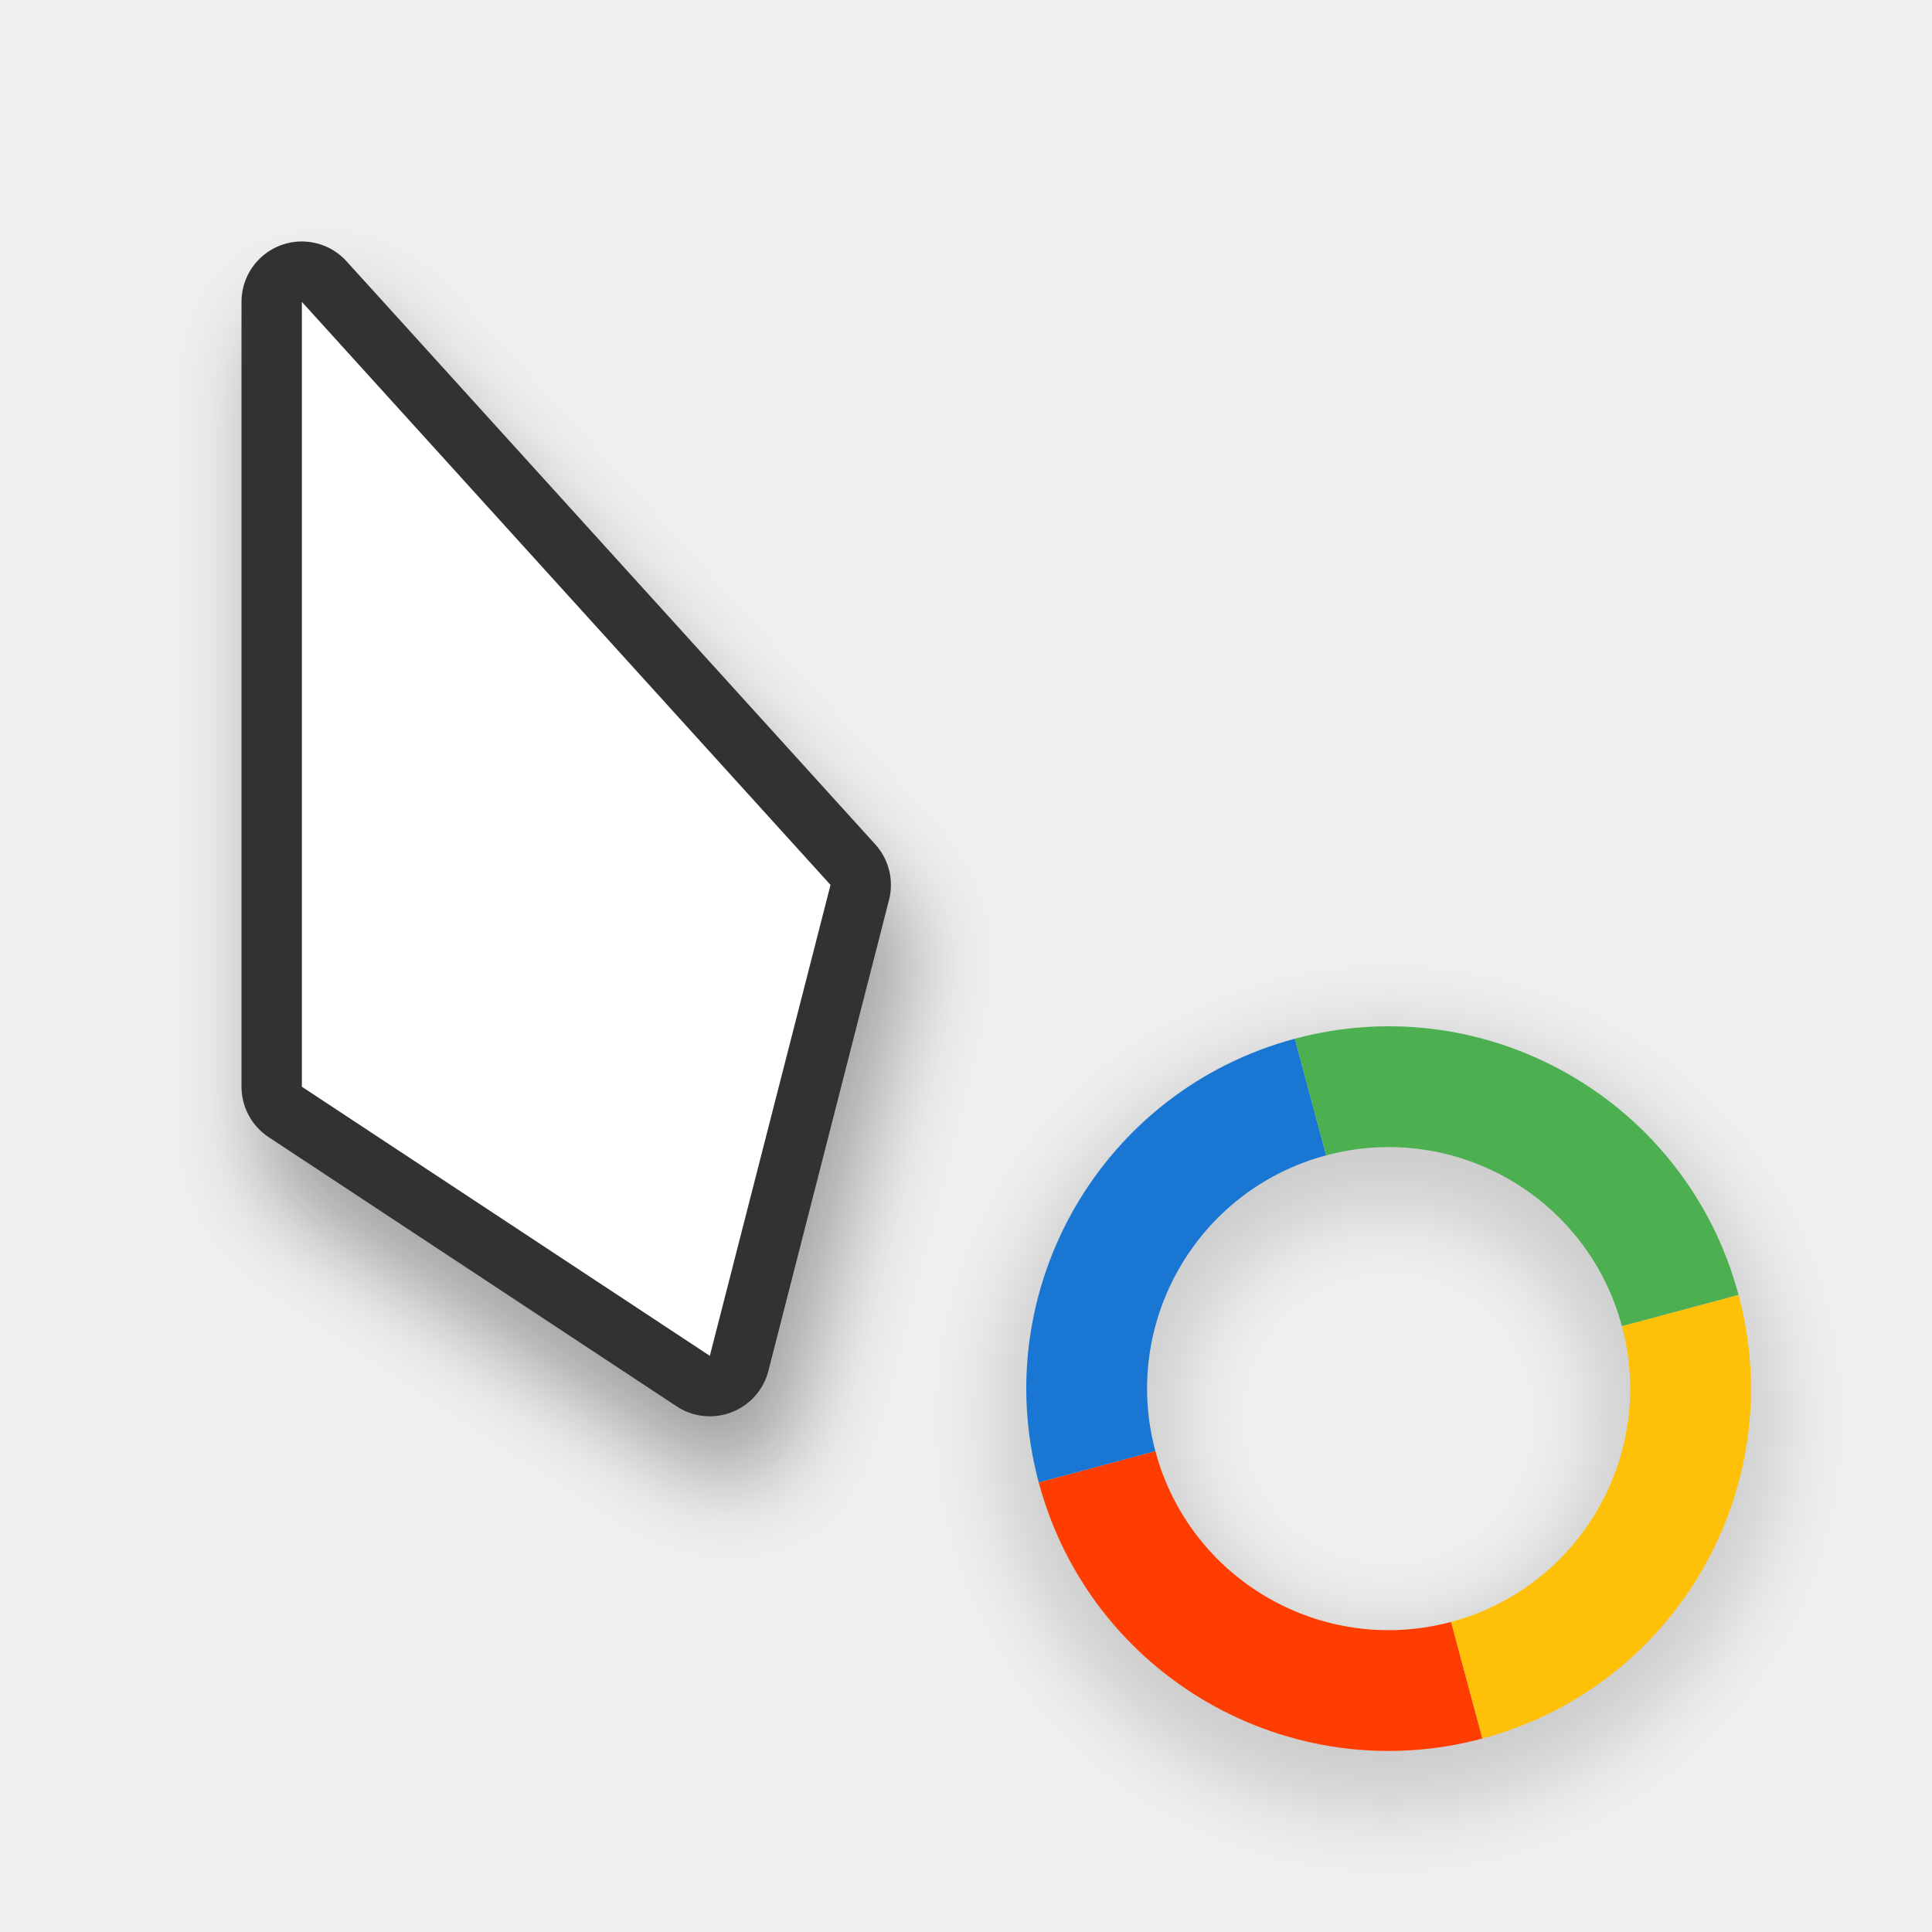
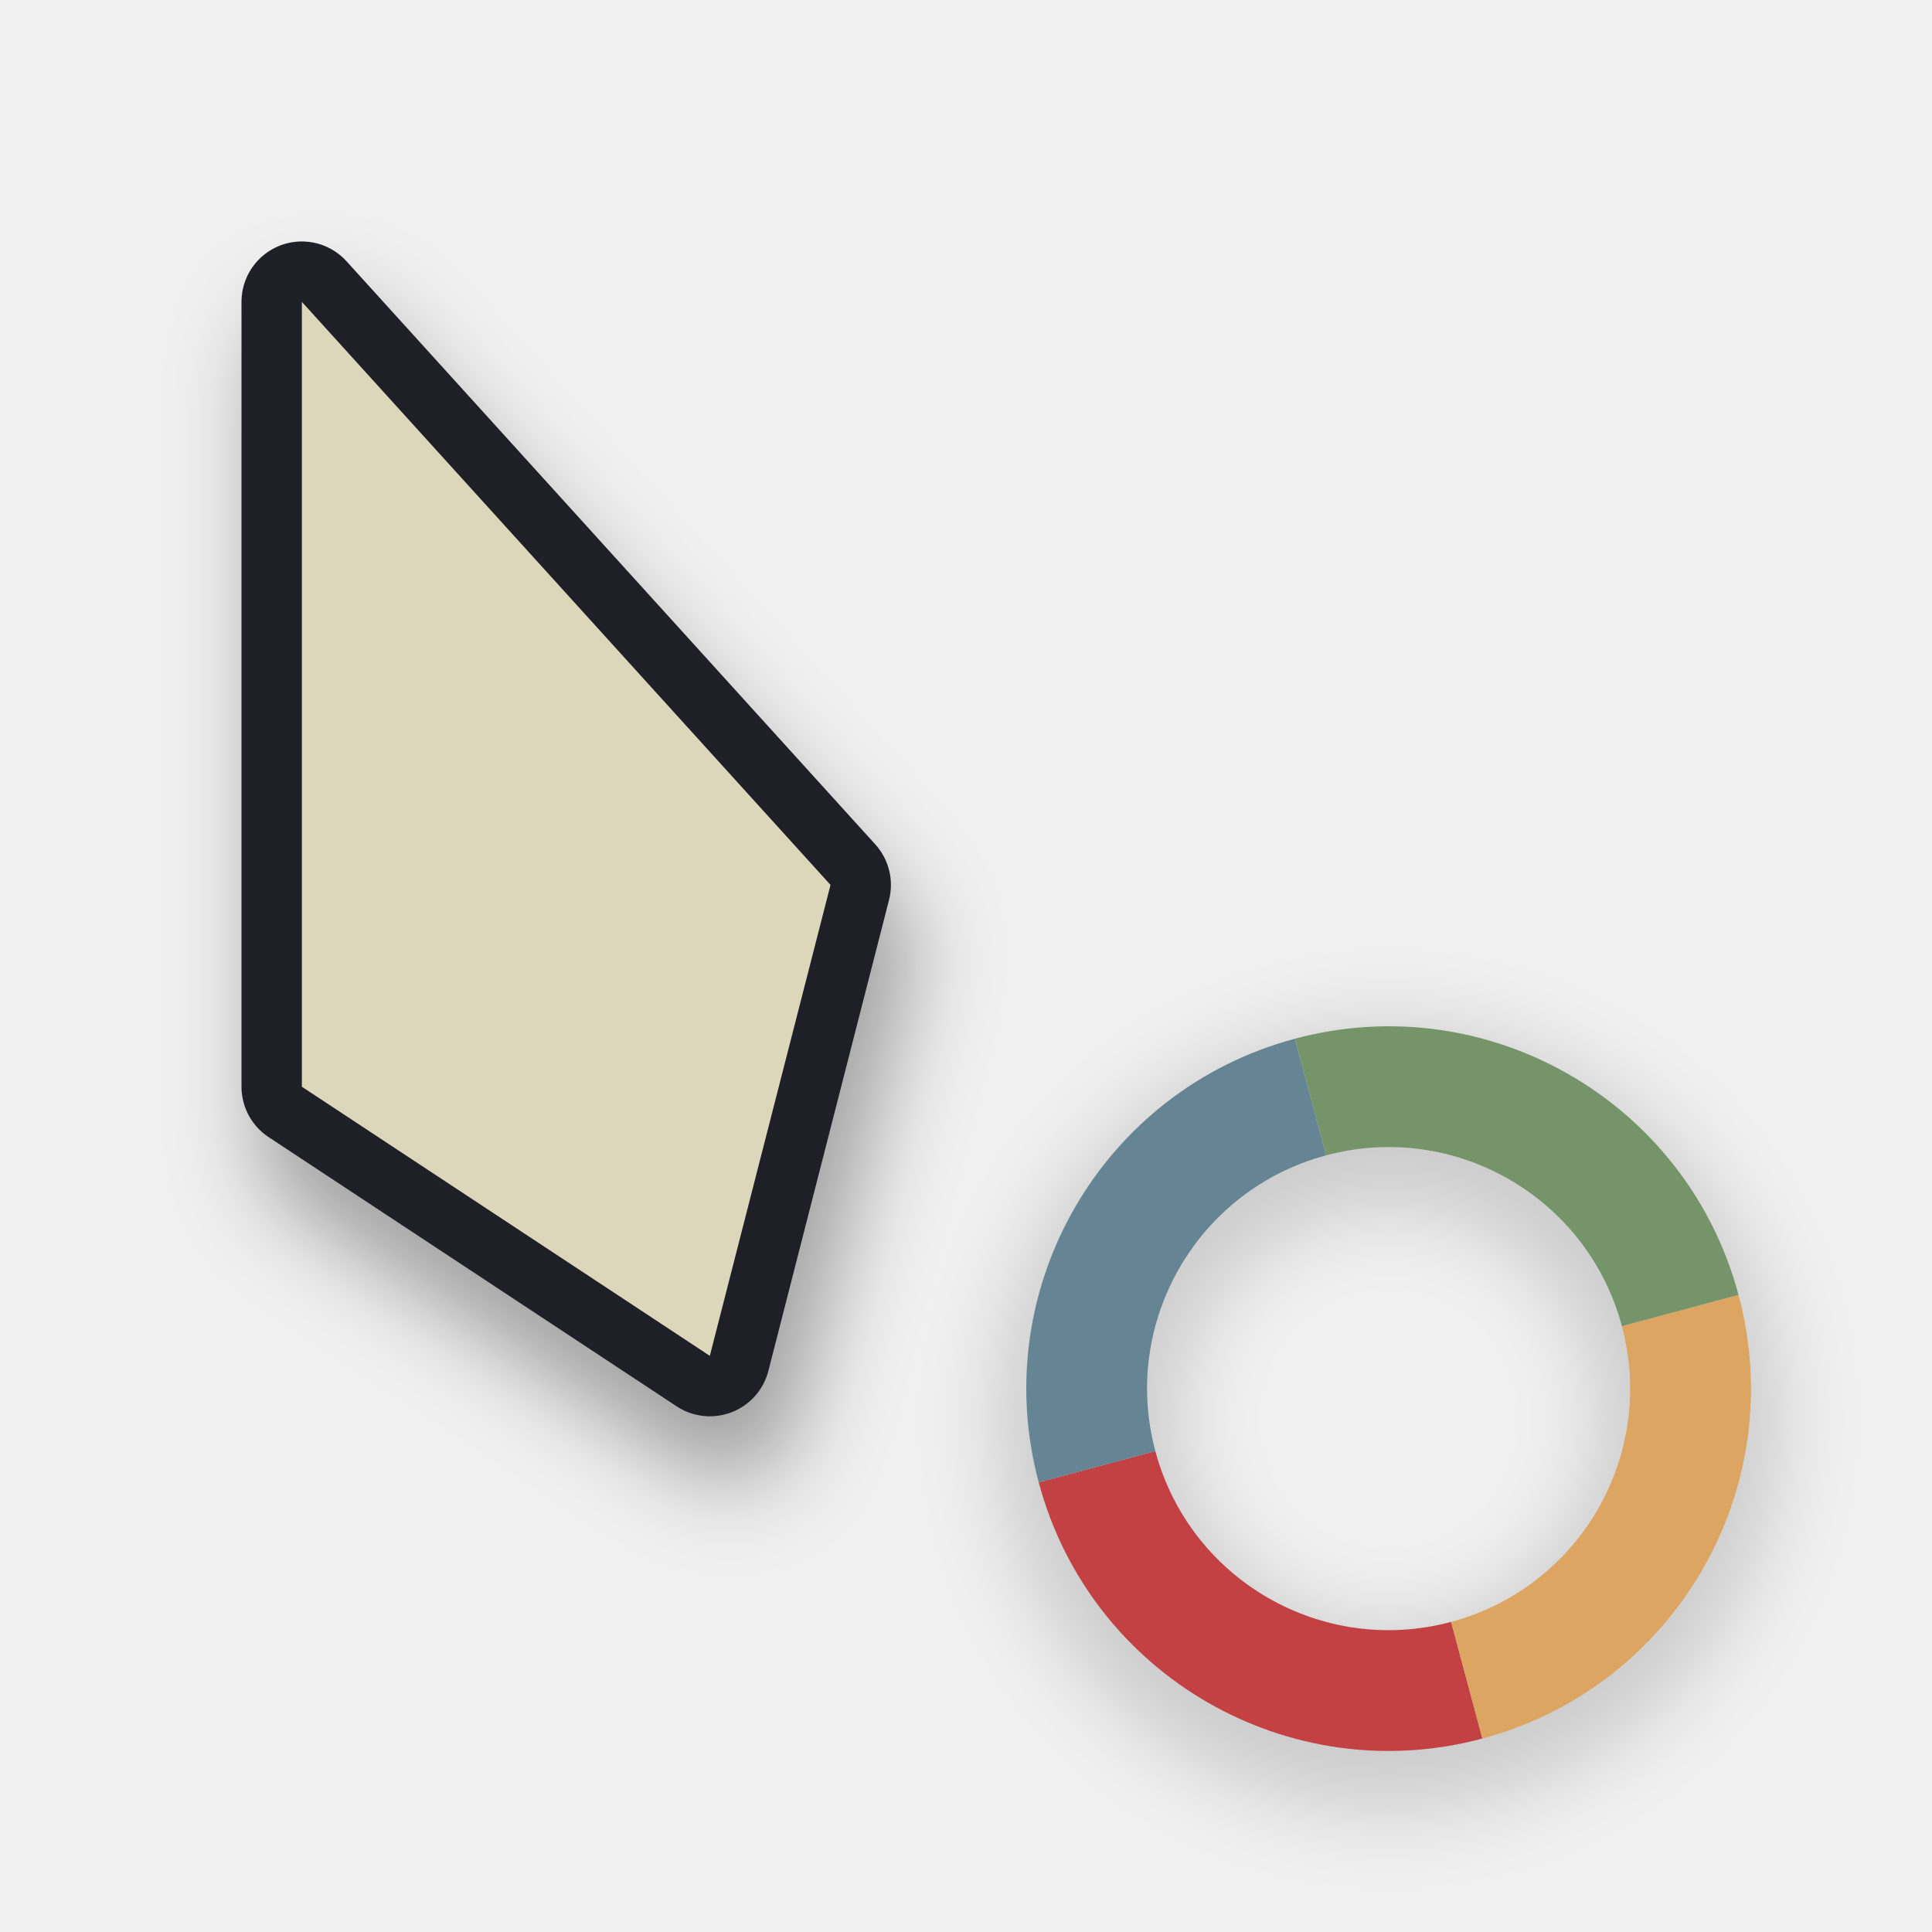
<svg xmlns="http://www.w3.org/2000/svg" width="32" height="32" version="1.1" viewBox="0 0 32 32" id="svg70">
  <defs id="defs38">
    <filter id="b" x="-.162" y="-.095" width="1.324" height="1.191" color-interpolation-filters="sRGB">
      <feGaussianBlur stdDeviation="0.628" id="feGaussianBlur2" />
    </filter>
    <filter id="h" x="-.12" y="-.12" width="1.24" height="1.24" color-interpolation-filters="sRGB">
      <feGaussianBlur stdDeviation="0.65" id="feGaussianBlur5" />
    </filter>
    <linearGradient id="g" x1="17.871" x2="17.871" y1="7.668" y2="17.893" gradientTransform="matrix(.60764 0 0 .58122 11.1 1033.5)" gradientUnits="userSpaceOnUse">
      <stop stop-color="#FBB114" offset="0" id="stop8" />
      <stop stop-color="#FF9508" offset="1" id="stop10" />
    </linearGradient>
    <linearGradient id="f" x1="23.954" x2="23.954" y1="8.61" y2="19.256" gradientTransform="matrix(.5582 0 0 .6327 11.1 1033.5)" gradientUnits="userSpaceOnUse">
      <stop stop-color="#FF645D" offset="0" id="stop13" />
      <stop stop-color="#FF4332" offset="1" id="stop15" />
    </linearGradient>
    <linearGradient id="e" x1="20.127" x2="20.127" y1="19.205" y2="29.033" gradientTransform="matrix(.65219 0 0 .54152 11.1 1033.5)" gradientUnits="userSpaceOnUse">
      <stop stop-color="#CA70E1" offset="0" id="stop18" />
      <stop stop-color="#B452CB" offset="1" id="stop20" />
    </linearGradient>
    <linearGradient id="d" x1="16.36" x2="16.36" y1="17.893" y2="28.118" gradientTransform="matrix(.60764 0 0 .58122 11.1 1033.5)" gradientUnits="userSpaceOnUse">
      <stop stop-color="#14ADF6" offset="0" id="stop23" />
      <stop stop-color="#1191F4" offset="1" id="stop25" />
    </linearGradient>
    <linearGradient id="c" x1="13.308" x2="13.308" y1="13.619" y2="24.265" gradientTransform="matrix(.5582 0 0 .6327 11.1 1033.5)" gradientUnits="userSpaceOnUse">
      <stop stop-color="#52CF30" offset="0" id="stop28" />
      <stop stop-color="#3BBD1C" offset="1" id="stop30" />
    </linearGradient>
    <linearGradient id="a" x1="11.766" x2="11.766" y1="9.377" y2="19.205" gradientTransform="matrix(.65219 0 0 .54152 11.1 1033.5)" gradientUnits="userSpaceOnUse">
      <stop stop-color="#FFD305" offset="0" id="stop33" />
      <stop stop-color="#FDCF01" offset="1" id="stop35" />
    </linearGradient>
    <filter style="color-interpolation-filters:sRGB" id="filter892" x="-0.12" width="1.24" y="-0.12" height="1.24">
      <feGaussianBlur stdDeviation="0.65" id="feGaussianBlur894" />
    </filter>
    <filter style="color-interpolation-filters:sRGB" id="filter4666" x="-0.169" width="1.337" y="-0.093" height="1.186">
      <feGaussianBlur stdDeviation="0.755" id="feGaussianBlur4668" />
    </filter>
  </defs>
  <path id="path850" d="M 23,17 A 6.5,6.5 0 0 0 16.5,23.5 6.5,6.5 0 0 0 23,30 6.5,6.5 0 0 0 29.5,23.5 6.5,6.5 0 0 0 23,17 Z m 0,3 A 3.5,3.5 0 0 1 26.5,23.5 3.5,3.5 0 0 1 23,27 3.5,3.5 0 0 1 19.5,23.5 3.5,3.5 0 0 1 23,20 Z" style="opacity:0.15;fill:#000000;paint-order:stroke fill markers;filter:url(#filter892)" />
  <g id="g4682" transform="translate(-31,1.999999)">
    <path style="color:#000000;font-style:normal;font-variant:normal;font-weight:normal;font-stretch:normal;font-size:medium;line-height:normal;font-family:sans-serif;font-variant-ligatures:normal;font-variant-position:normal;font-variant-caps:normal;font-variant-numeric:normal;font-variant-alternates:normal;font-feature-settings:normal;text-indent:0;text-align:start;text-decoration:none;text-decoration-line:none;text-decoration-style:solid;text-decoration-color:#000000;letter-spacing:normal;word-spacing:normal;text-transform:none;writing-mode:lr-tb;direction:ltr;text-orientation:mixed;dominant-baseline:auto;baseline-shift:baseline;text-anchor:start;white-space:normal;shape-padding:0;clip-rule:nonzero;display:inline;overflow:visible;visibility:visible;opacity:0.35;isolation:auto;mix-blend-mode:normal;color-interpolation:sRGB;color-interpolation-filters:linearRGB;solid-color:#000000;solid-opacity:1;vector-effect:none;fill:#000000;fill-opacity:1;fill-rule:nonzero;stroke:none;stroke-width:2;stroke-linecap:round;stroke-linejoin:round;stroke-miterlimit:4;stroke-dasharray:none;stroke-dashoffset:0;stroke-opacity:1;paint-order:stroke fill markers;filter:url(#filter4666);color-rendering:auto;image-rendering:auto;shape-rendering:auto;text-rendering:auto;enable-background:accumulate" d="m 36.379,3.07 a 1,1 0 0 0 -1.033,1 v 13 a 1,1 0 0 0 0.449,0.834 l 6.758,4.459 a 1,1 0 0 0 1.52,-0.588 l 1.998,-7.799 A 1,1 0 0 0 45.844,13.057 L 37.086,3.398 A 1,1 0 0 0 36.379,3.07 Z M 37.346,6.662 44,14 42.482,19.92 37.346,16.531 Z" id="path4556" />
-     <path id="path4552" d="M 36.033,2 A 1,1 0 0 0 35,3 v 13 a 1,1 0 0 0 0.449,0.834 l 6.758,4.459 a 1,1 0 0 0 1.52,-0.588 L 45.725,12.906 A 1,1 0 0 0 45.498,11.986 L 36.74,2.328 A 1,1 0 0 0 36.033,2 Z M 37,5.592 43.654,12.93 42.137,18.85 37,15.461 Z" style="color:#000000;font-style:normal;font-variant:normal;font-weight:normal;font-stretch:normal;font-size:medium;line-height:normal;font-family:sans-serif;font-variant-ligatures:normal;font-variant-position:normal;font-variant-caps:normal;font-variant-numeric:normal;font-variant-alternates:normal;font-feature-settings:normal;text-indent:0;text-align:start;text-decoration:none;text-decoration-line:none;text-decoration-style:solid;text-decoration-color:#000000;letter-spacing:normal;word-spacing:normal;text-transform:none;writing-mode:lr-tb;direction:ltr;text-orientation:mixed;dominant-baseline:auto;baseline-shift:baseline;text-anchor:start;white-space:normal;shape-padding:0;clip-rule:nonzero;display:inline;overflow:visible;visibility:visible;opacity:1;isolation:auto;mix-blend-mode:normal;color-interpolation:sRGB;color-interpolation-filters:linearRGB;solid-color:#000000;solid-opacity:1;vector-effect:none;fill:#323232;fill-opacity:1;fill-rule:nonzero;stroke:none;stroke-width:2;stroke-linecap:round;stroke-linejoin:round;stroke-miterlimit:4;stroke-dasharray:none;stroke-dashoffset:0;stroke-opacity:1;paint-order:stroke fill markers;color-rendering:auto;image-rendering:auto;shape-rendering:auto;text-rendering:auto;enable-background:accumulate" />
-     <path id="rect4546" d="m 36,3 v 13 l 6.757,4.457 1.999,-7.8 z" style="opacity:1;fill:#ffffff;fill-opacity:1;stroke:none;stroke-width:2.237;stroke-linecap:round;stroke-linejoin:round;stroke-miterlimit:4;stroke-dasharray:none;stroke-opacity:1;paint-order:stroke fill markers" />
+     <path id="path4552" d="M 36.033,2 A 1,1 0 0 0 35,3 v 13 a 1,1 0 0 0 0.449,0.834 l 6.758,4.459 a 1,1 0 0 0 1.52,-0.588 L 45.725,12.906 A 1,1 0 0 0 45.498,11.986 L 36.74,2.328 A 1,1 0 0 0 36.033,2 Z M 37,5.592 43.654,12.93 42.137,18.85 37,15.461 Z" style="color:#000000;font-style:normal;font-variant:normal;font-weight:normal;font-stretch:normal;font-size:medium;line-height:normal;font-family:sans-serif;font-variant-ligatures:normal;font-variant-position:normal;font-variant-caps:normal;font-variant-numeric:normal;font-variant-alternates:normal;font-feature-settings:normal;text-indent:0;text-align:start;text-decoration:none;text-decoration-line:none;text-decoration-style:solid;text-decoration-color:#000000;letter-spacing:normal;word-spacing:normal;text-transform:none;writing-mode:lr-tb;direction:ltr;text-orientation:mixed;dominant-baseline:auto;baseline-shift:baseline;text-anchor:start;white-space:normal;shape-padding:0;clip-rule:nonzero;display:inline;overflow:visible;visibility:visible;opacity:1;isolation:auto;mix-blend-mode:normal;color-interpolation:sRGB;color-interpolation-filters:linearRGB;solid-color:#000000;solid-opacity:1;vector-effect:none;fill:#1f1f28;fill-opacity:1;fill-rule:nonzero;stroke:none;stroke-width:2;stroke-linecap:round;stroke-linejoin:round;stroke-miterlimit:4;stroke-dasharray:none;stroke-dashoffset:0;stroke-opacity:1;paint-order:stroke fill markers;color-rendering:auto;image-rendering:auto;shape-rendering:auto;text-rendering:auto;enable-background:accumulate" />
+     <path id="rect4546" d="m 36,3 v 13 l 6.757,4.457 1.999,-7.8 z" style="opacity:1;fill:#dcd7ba;fill-opacity:1;stroke:none;stroke-width:2.237;stroke-linecap:round;stroke-linejoin:round;stroke-miterlimit:4;stroke-dasharray:none;stroke-opacity:1;paint-order:stroke fill markers" />
  </g>
  <g id="g964" transform="rotate(-105,23,23)">
-     <path id="circle913" d="m 23,17 a 6,6 0 0 0 -6,6 h 2 a 4,4 0 0 1 4,-4 z" style="fill:#ff3d00;fill-opacity:1;stroke-width:0.923;paint-order:stroke fill markers" />
-     <path style="fill:#1976d2;fill-opacity:1;stroke-width:0.923;paint-order:stroke fill markers" d="m 23,17 a 6,6 0 0 1 6,6 h -2 a 4,4 0 0 0 -4,-4 z" id="path954" />
-     <path style="fill:#ffc107;fill-opacity:1;stroke-width:0.923;paint-order:stroke fill markers" d="m 23,29 a 6,6 0 0 1 -6,-6 h 2 a 4,4 0 0 0 4,4 z" id="path956" />
-     <path id="path958" d="m 23,29 a 6,6 0 0 0 6,-6 h -2 a 4,4 0 0 1 -4,4 z" style="fill:#4caf50;fill-opacity:1;stroke-width:0.923;paint-order:stroke fill markers" />
+     <path id="circle913" d="m 23,17 a 6,6 0 0 0 -6,6 h 2 a 4,4 0 0 1 4,-4 z" style="fill:#c34043;fill-opacity:1;stroke-width:0.923;paint-order:stroke fill markers" />
+     <path style="fill:#658594;fill-opacity:1;stroke-width:0.923;paint-order:stroke fill markers" d="m 23,17 a 6,6 0 0 1 6,6 h -2 a 4,4 0 0 0 -4,-4 z" id="path954" />
+     <path style="fill:#dca561;fill-opacity:1;stroke-width:0.923;paint-order:stroke fill markers" d="m 23,29 a 6,6 0 0 1 -6,-6 h 2 a 4,4 0 0 0 4,4 z" id="path956" />
+     <path id="path958" d="m 23,29 a 6,6 0 0 0 6,-6 h -2 a 4,4 0 0 1 -4,4 z" style="fill:#76946a;fill-opacity:1;stroke-width:0.923;paint-order:stroke fill markers" />
  </g>
</svg>
